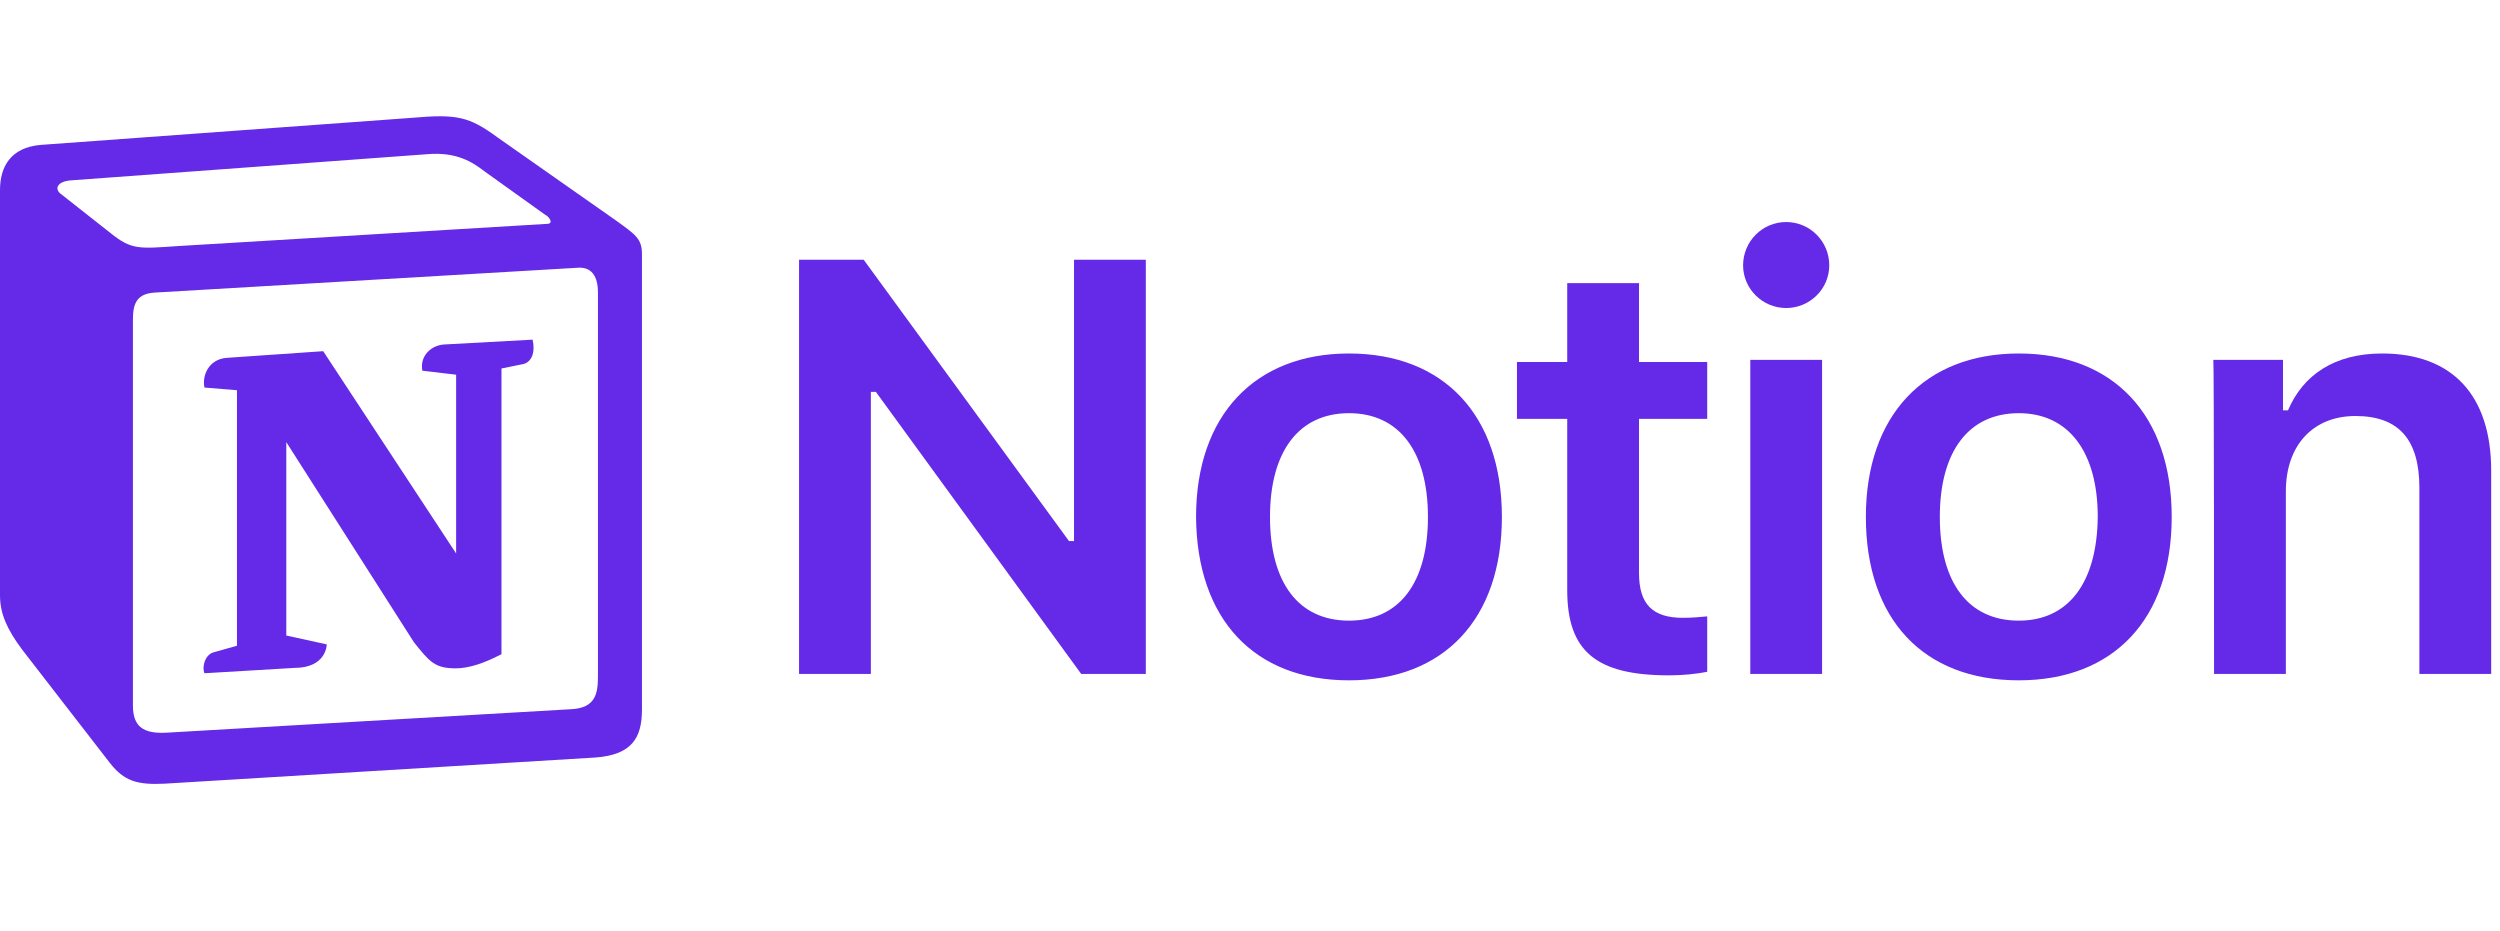
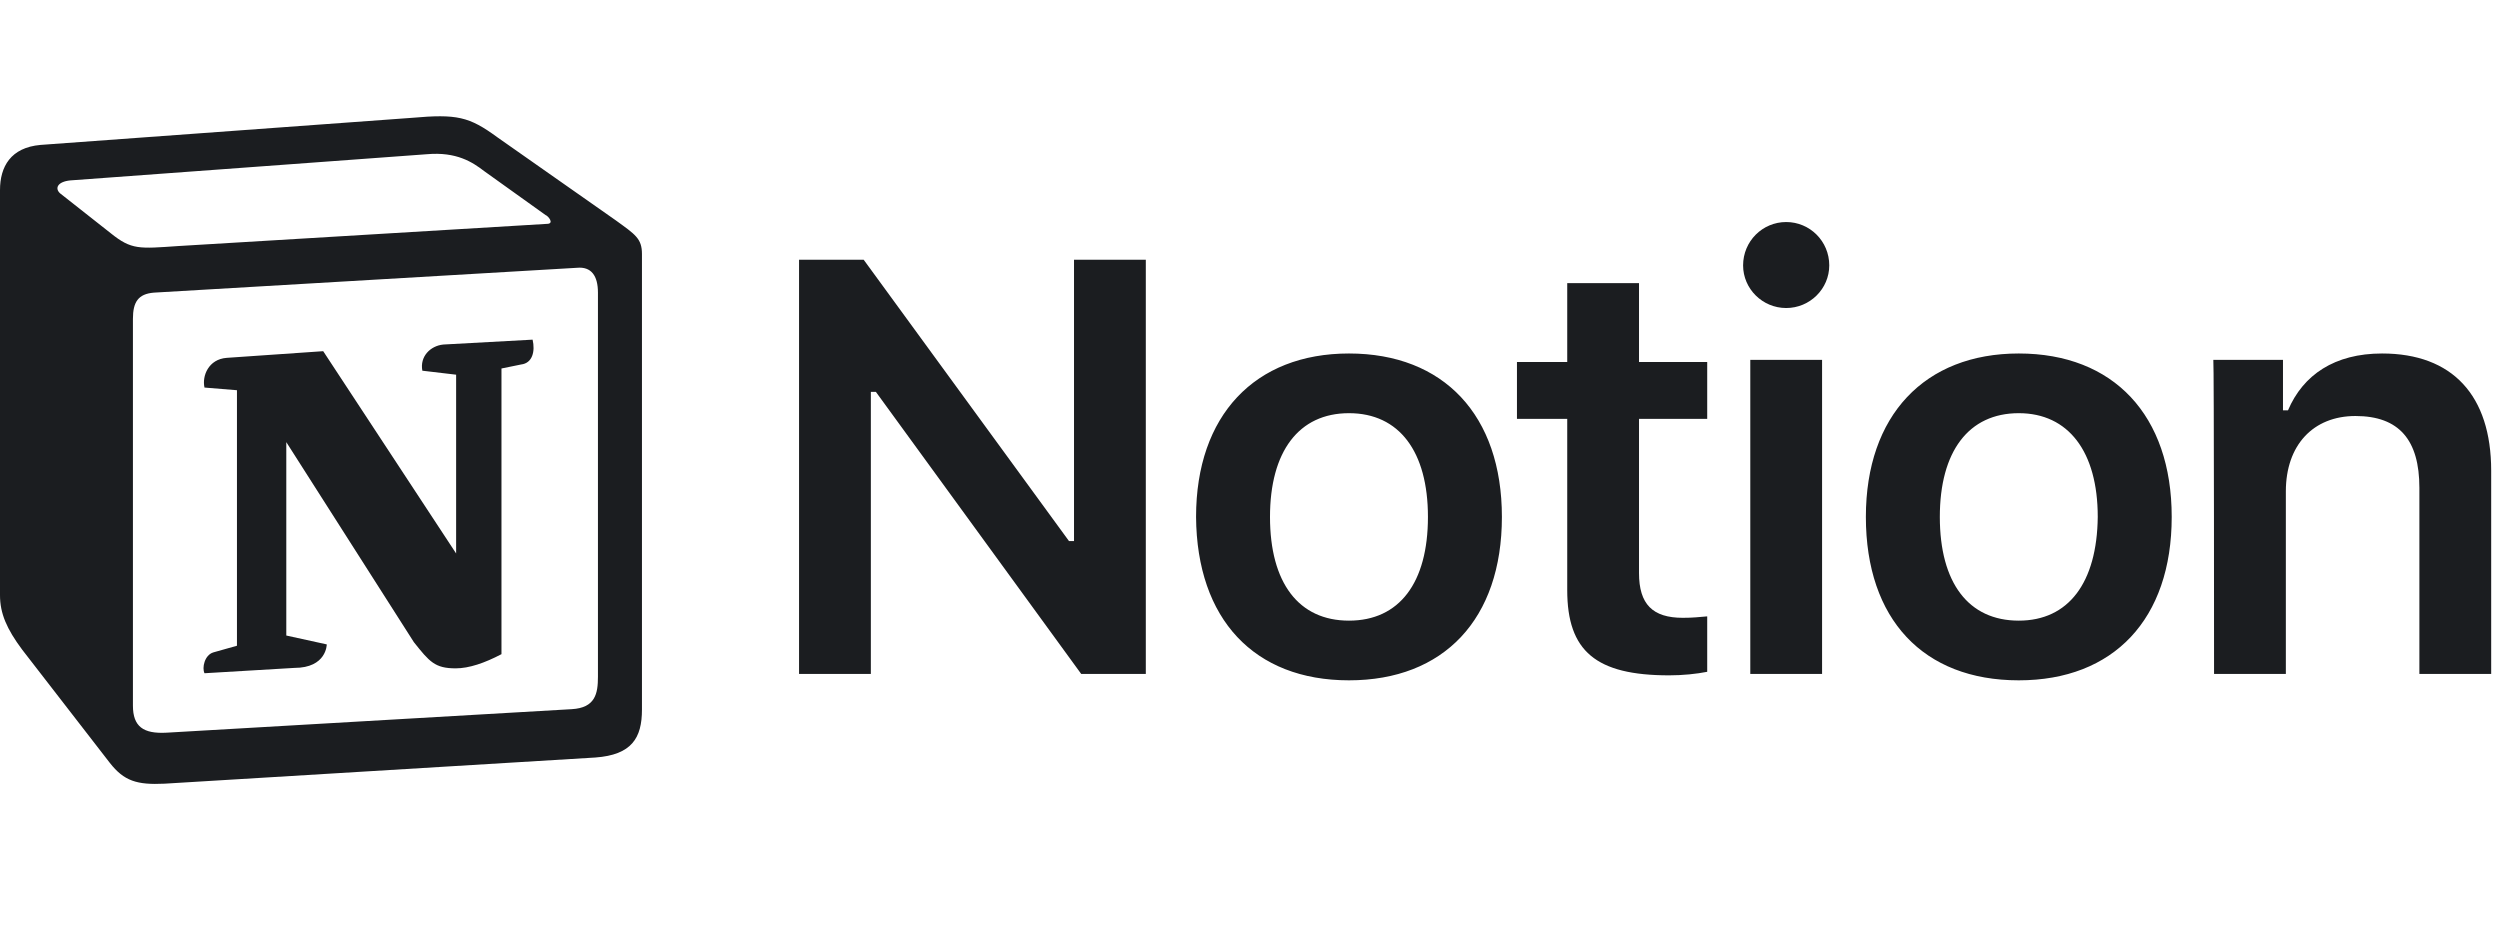
<svg xmlns="http://www.w3.org/2000/svg" width="129" height="48" viewBox="0 0 129 48" fill="none">
-   <path d="M44.936 34.775V20.22H45.195L55.79 34.775H59.124V13.401H55.419V27.919H55.16L44.565 13.401H41.231V34.775H44.936ZM69.607 35.105C74.497 35.105 77.498 31.952 77.498 26.672C77.498 21.43 74.497 18.24 69.607 18.24C64.754 18.24 61.717 21.43 61.717 26.672C61.754 31.952 64.717 35.105 69.607 35.105ZM69.607 32.025C67.014 32.025 65.532 30.082 65.532 26.672C65.532 23.299 67.014 21.32 69.607 21.32C72.2 21.32 73.682 23.299 73.682 26.672C73.682 30.082 72.2 32.025 69.607 32.025ZM80.869 14.611V18.68H78.275V21.613H80.869V30.449C80.869 33.602 82.35 34.848 86.129 34.848C86.833 34.848 87.537 34.775 88.092 34.665V31.805C87.648 31.842 87.351 31.879 86.833 31.879C85.277 31.879 84.573 31.182 84.573 29.569V21.613H88.092V18.68H84.573V14.611H80.869ZM90.315 34.775H94.019V18.57H90.315V34.775ZM92.167 15.894C93.39 15.894 94.39 14.904 94.39 13.694C94.39 12.447 93.39 11.457 92.167 11.457C90.945 11.457 89.944 12.447 89.944 13.694C89.944 14.904 90.945 15.894 92.167 15.894ZM104.169 35.105C109.059 35.105 112.06 31.952 112.06 26.672C112.06 21.43 109.059 18.24 104.169 18.24C99.317 18.24 96.279 21.43 96.279 26.672C96.279 31.952 99.243 35.105 104.169 35.105ZM104.169 32.025C101.576 32.025 100.095 30.082 100.095 26.672C100.095 23.299 101.576 21.32 104.169 21.32C106.726 21.32 108.244 23.299 108.244 26.672C108.207 30.082 106.726 32.025 104.169 32.025ZM114.245 34.775H117.95V25.353C117.95 22.97 119.358 21.466 121.543 21.466C123.803 21.466 124.84 22.713 124.84 25.169V34.775H128.545V24.289C128.545 20.403 126.544 18.24 122.914 18.24C120.469 18.24 118.839 19.34 118.061 21.173H117.802V18.57H114.208C114.245 18.57 114.245 34.775 114.245 34.775Z" fill="#642ae8" />
-   <path fill-rule="evenodd" clip-rule="evenodd" d="M5.712 12.033C6.79 12.902 7.18 12.834 9.199 12.696L28.216 11.552C28.629 11.552 28.285 11.14 28.147 11.094L24.982 8.828C24.385 8.37 23.559 7.821 22.022 7.958L3.625 9.309C2.959 9.377 2.822 9.721 3.097 9.973L5.712 12.033ZM6.859 16.45V36.41C6.859 37.486 7.387 37.875 8.602 37.806L29.501 36.593C30.717 36.524 30.854 35.792 30.854 34.922V15.1C30.854 14.23 30.51 13.749 29.776 13.818L7.937 15.1C7.134 15.168 6.859 15.58 6.859 16.45ZM27.482 17.526C27.62 18.121 27.482 18.739 26.886 18.808L25.876 19.014V33.755C25.005 34.212 24.202 34.487 23.514 34.487C22.435 34.487 22.16 34.144 21.357 33.137L14.773 22.814V32.793L16.861 33.251C16.861 33.251 16.861 34.464 15.186 34.464L10.552 34.739C10.415 34.464 10.552 33.8 11.011 33.663L12.227 33.32V20.135L10.552 19.998C10.415 19.403 10.759 18.533 11.699 18.465L16.677 18.121L23.536 28.559V19.334L21.793 19.128C21.655 18.396 22.206 17.846 22.871 17.778L27.482 17.526ZM2.088 7.478L21.242 6.081C23.582 5.875 24.202 6.013 25.67 7.088L31.772 11.369C32.781 12.101 33.125 12.307 33.125 13.108V36.616C33.125 38.081 32.598 38.951 30.717 39.088L8.488 40.438C7.066 40.507 6.4 40.301 5.666 39.363L1.147 33.526C0.344 32.45 0 31.649 0 30.71V9.812C0 8.599 0.551 7.615 2.088 7.478Z" fill="#642ae8" />
+   <path d="M44.936 34.775V20.22H45.195L55.79 34.775H59.124V13.401H55.419V27.919H55.16L44.565 13.401H41.231V34.775H44.936ZM69.607 35.105C74.497 35.105 77.498 31.952 77.498 26.672C77.498 21.43 74.497 18.24 69.607 18.24C64.754 18.24 61.717 21.43 61.717 26.672C61.754 31.952 64.717 35.105 69.607 35.105ZM69.607 32.025C67.014 32.025 65.532 30.082 65.532 26.672C65.532 23.299 67.014 21.32 69.607 21.32C72.2 21.32 73.682 23.299 73.682 26.672C73.682 30.082 72.2 32.025 69.607 32.025ZM80.869 14.611V18.68H78.275V21.613H80.869V30.449C80.869 33.602 82.35 34.848 86.129 34.848C86.833 34.848 87.537 34.775 88.092 34.665V31.805C87.648 31.842 87.351 31.879 86.833 31.879C85.277 31.879 84.573 31.182 84.573 29.569V21.613H88.092V18.68H84.573V14.611H80.869ZM90.315 34.775H94.019V18.57H90.315V34.775ZM92.167 15.894C93.39 15.894 94.39 14.904 94.39 13.694C94.39 12.447 93.39 11.457 92.167 11.457C90.945 11.457 89.944 12.447 89.944 13.694C89.944 14.904 90.945 15.894 92.167 15.894ZM104.169 35.105C109.059 35.105 112.06 31.952 112.06 26.672C112.06 21.43 109.059 18.24 104.169 18.24C99.317 18.24 96.279 21.43 96.279 26.672C96.279 31.952 99.243 35.105 104.169 35.105ZM104.169 32.025C101.576 32.025 100.095 30.082 100.095 26.672C100.095 23.299 101.576 21.32 104.169 21.32C106.726 21.32 108.244 23.299 108.244 26.672C108.207 30.082 106.726 32.025 104.169 32.025ZM114.245 34.775H117.95V25.353C117.95 22.97 119.358 21.466 121.543 21.466C123.803 21.466 124.84 22.713 124.84 25.169V34.775H128.545V24.289C128.545 20.403 126.544 18.24 122.914 18.24C120.469 18.24 118.839 19.34 118.061 21.173H117.802V18.57H114.208C114.245 18.57 114.245 34.775 114.245 34.775Z" fill="#1b1d20" />
+   <path fill-rule="evenodd" clip-rule="evenodd" d="M5.712 12.033C6.79 12.902 7.18 12.834 9.199 12.696L28.216 11.552C28.629 11.552 28.285 11.14 28.147 11.094L24.982 8.828C24.385 8.37 23.559 7.821 22.022 7.958L3.625 9.309C2.959 9.377 2.822 9.721 3.097 9.973L5.712 12.033ZM6.859 16.45V36.41C6.859 37.486 7.387 37.875 8.602 37.806L29.501 36.593C30.717 36.524 30.854 35.792 30.854 34.922V15.1C30.854 14.23 30.51 13.749 29.776 13.818L7.937 15.1C7.134 15.168 6.859 15.58 6.859 16.45ZM27.482 17.526C27.62 18.121 27.482 18.739 26.886 18.808L25.876 19.014V33.755C25.005 34.212 24.202 34.487 23.514 34.487C22.435 34.487 22.16 34.144 21.357 33.137L14.773 22.814V32.793L16.861 33.251C16.861 33.251 16.861 34.464 15.186 34.464L10.552 34.739C10.415 34.464 10.552 33.8 11.011 33.663L12.227 33.32V20.135L10.552 19.998C10.415 19.403 10.759 18.533 11.699 18.465L16.677 18.121L23.536 28.559V19.334L21.793 19.128C21.655 18.396 22.206 17.846 22.871 17.778L27.482 17.526ZM2.088 7.478L21.242 6.081C23.582 5.875 24.202 6.013 25.67 7.088L31.772 11.369C32.781 12.101 33.125 12.307 33.125 13.108V36.616C33.125 38.081 32.598 38.951 30.717 39.088L8.488 40.438C7.066 40.507 6.4 40.301 5.666 39.363L1.147 33.526C0.344 32.45 0 31.649 0 30.71V9.812C0 8.599 0.551 7.615 2.088 7.478Z" fill="#1b1d20" />
</svg>
